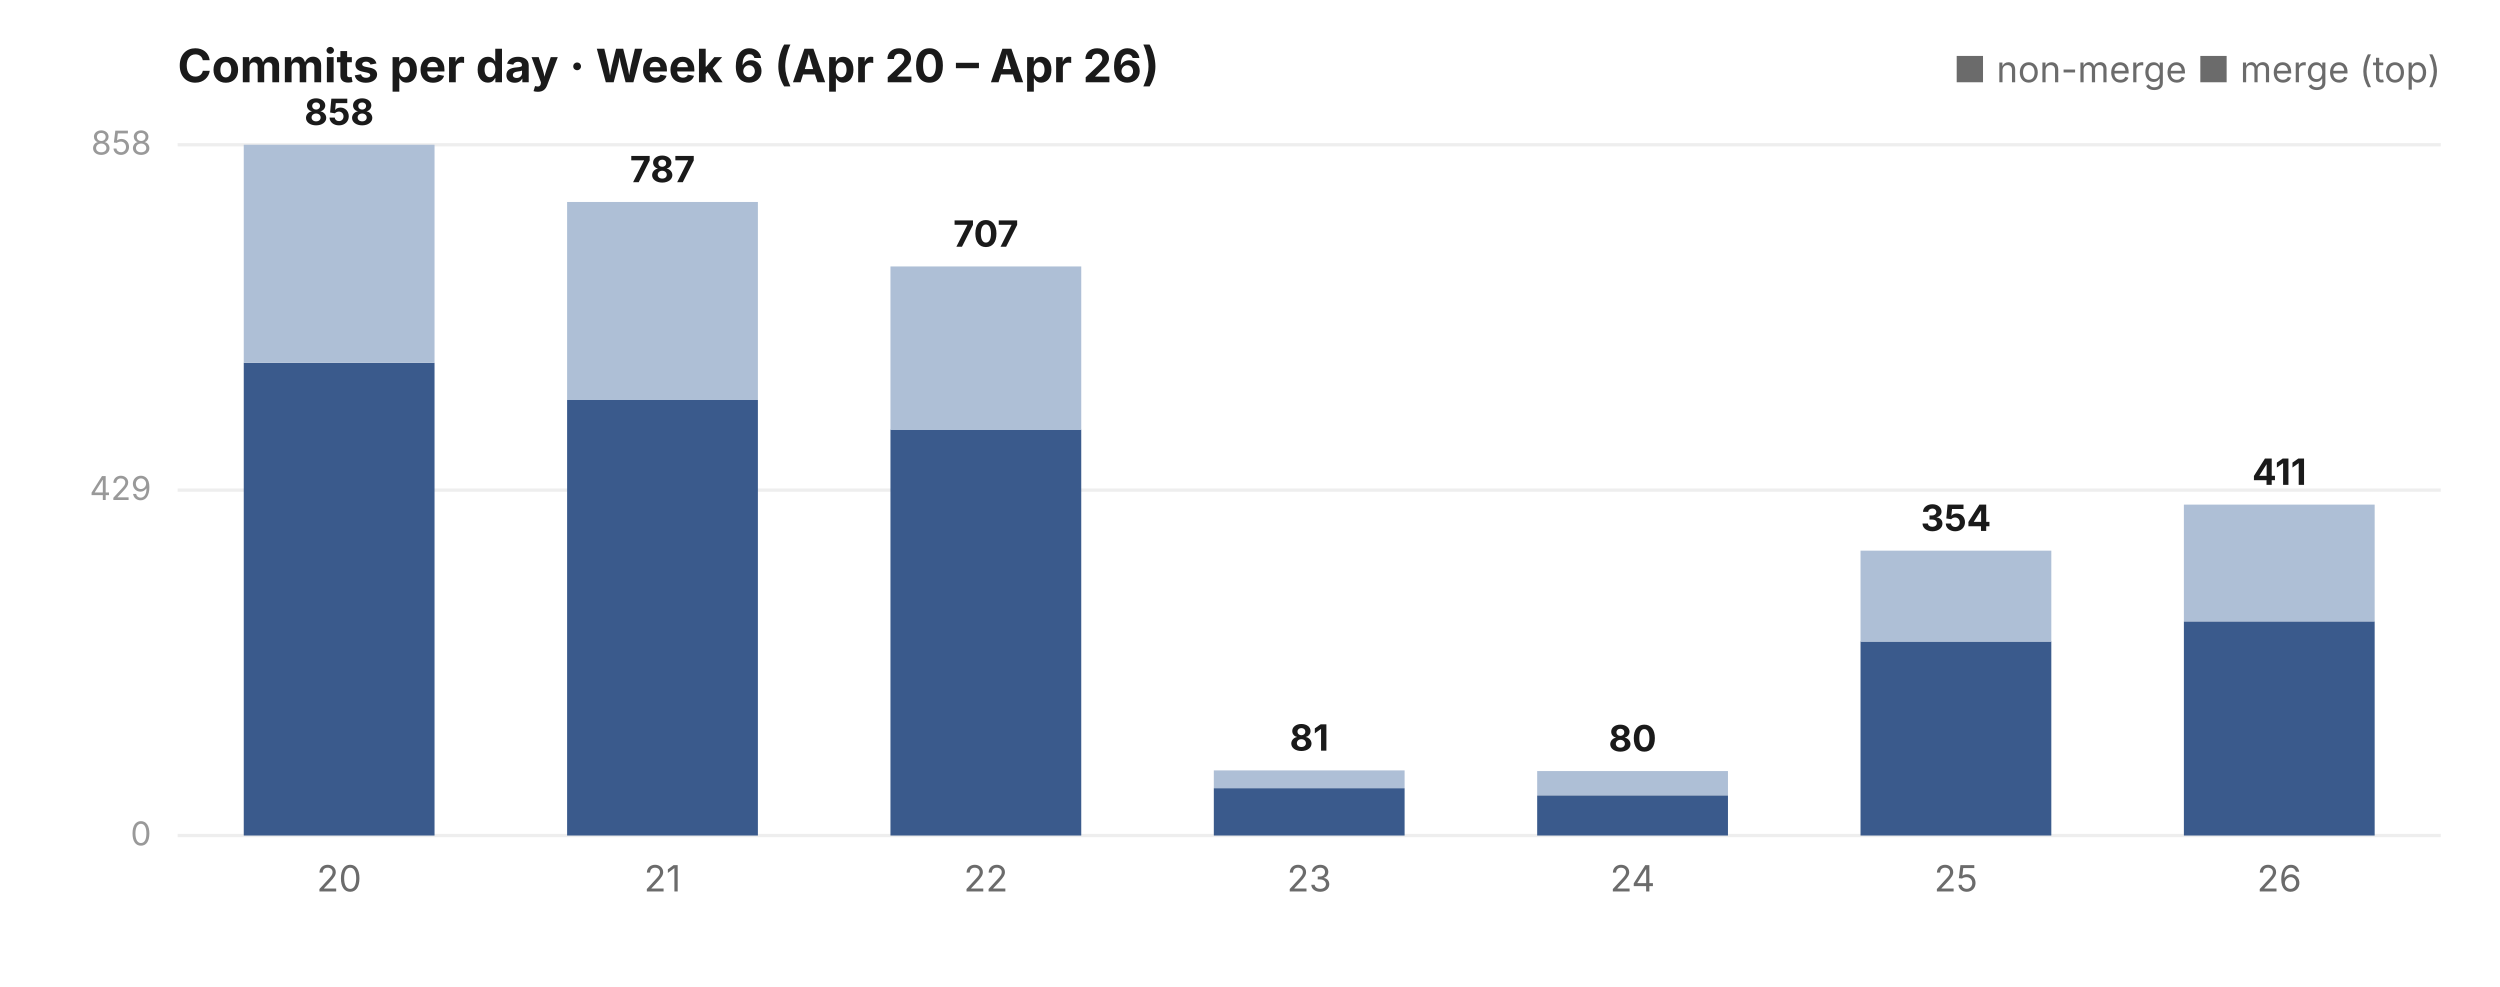
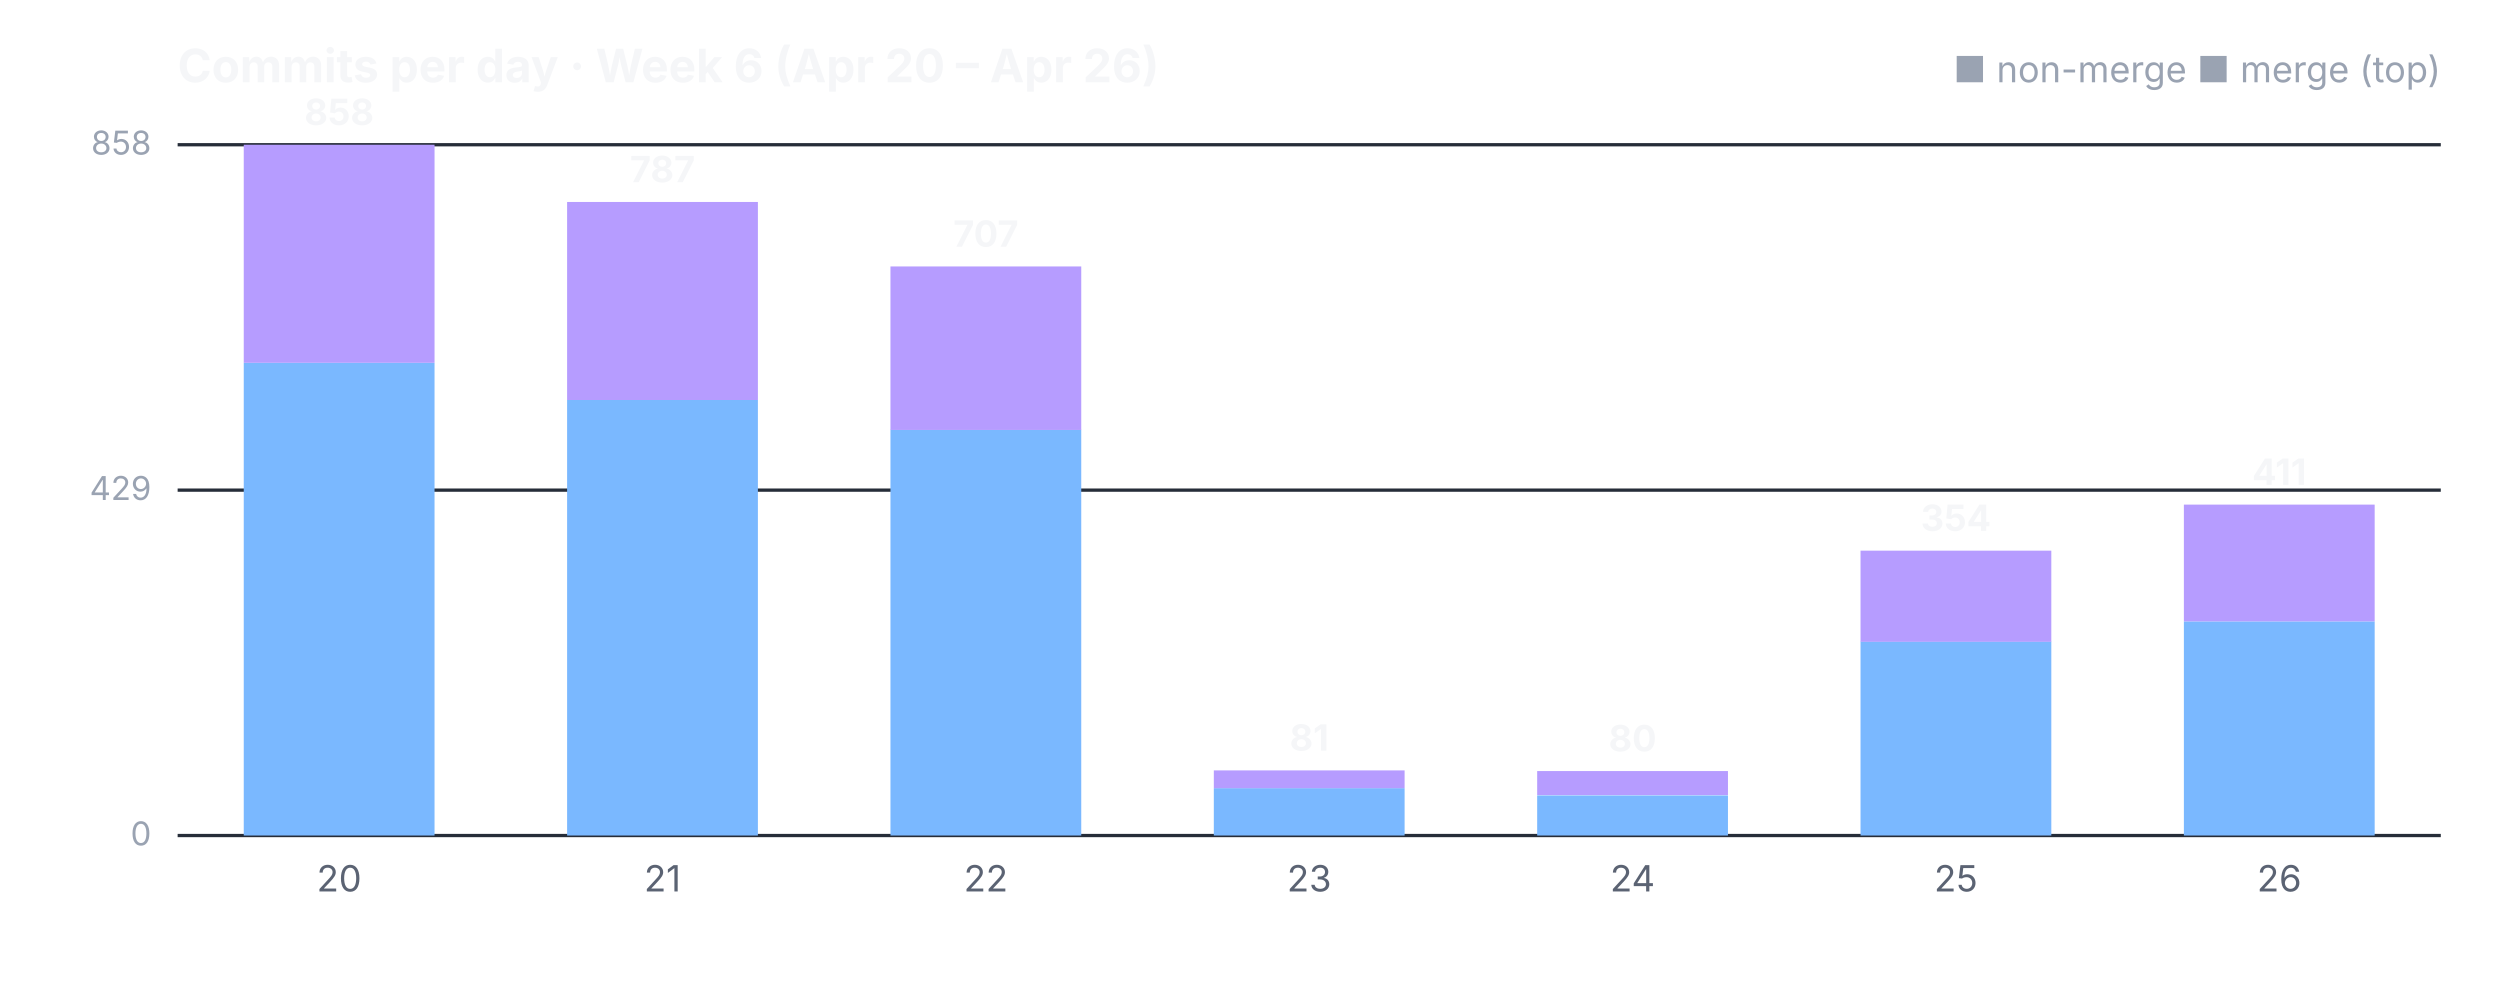
- <svg xmlns="http://www.w3.org/2000/svg" viewBox="0 0 760 300" width="760" height="300" style="max-width:100%;height:auto;font-family:-apple-system,Segoe UI,sans-serif;background:#fff;border:1px solid #e7e7e4;border-radius:8px">
-   <text x="54" y="25" font-size="14" font-weight="700" fill="#1a1a1a">Commits per day · Week 6 (Apr 20 – Apr 26)</text>
-   <text x="742" y="25" font-size="11" fill="#6b6b6b" text-anchor="end">■ non-merge ■ merge (top)</text>
-   <line x1="54" y1="254.0" x2="742" y2="254.0" stroke="#eee" />
-   <text x="46" y="257.0" font-size="10" fill="#999" text-anchor="end">0</text>
-   <line x1="54" y1="149.0" x2="742" y2="149.0" stroke="#eee" />
-   <text x="46" y="152.0" font-size="10" fill="#999" text-anchor="end">429</text>
-   <line x1="54" y1="44.0" x2="742" y2="44.0" stroke="#eee" />
-   <text x="46" y="47.0" font-size="10" fill="#999" text-anchor="end">858</text>
-   <rect x="74.1" y="110.3" width="58.0" height="143.7" fill="#3a5a8c" />
-   <rect x="74.1" y="44.0" width="58.0" height="66.3" fill="#aebfd6" />
-   <text x="103.1" y="271.0" font-size="11" fill="#6b6b6b" text-anchor="middle">20</text>
-   <text x="103.1" y="38.0" font-size="11" fill="#1a1a1a" text-anchor="middle" font-weight="700">858</text>
-   <rect x="172.4" y="121.6" width="58.0" height="132.4" fill="#3a5a8c" />
-   <rect x="172.4" y="61.4" width="58.0" height="60.2" fill="#aebfd6" />
-   <text x="201.4" y="271.0" font-size="11" fill="#6b6b6b" text-anchor="middle">21</text>
-   <text x="201.4" y="55.4" font-size="11" fill="#1a1a1a" text-anchor="middle" font-weight="700">787</text>
-   <rect x="270.7" y="130.6" width="58.0" height="123.4" fill="#3a5a8c" />
-   <rect x="270.7" y="81.0" width="58.0" height="49.7" fill="#aebfd6" />
-   <text x="299.7" y="271.0" font-size="11" fill="#6b6b6b" text-anchor="middle">22</text>
-   <text x="299.7" y="75.0" font-size="11" fill="#1a1a1a" text-anchor="middle" font-weight="700">707</text>
-   <rect x="369.0" y="239.6" width="58.0" height="14.4" fill="#3a5a8c" />
-   <rect x="369.0" y="234.2" width="58.0" height="5.4" fill="#aebfd6" />
-   <text x="398.0" y="271.0" font-size="11" fill="#6b6b6b" text-anchor="middle">23</text>
-   <text x="398.0" y="228.2" font-size="11" fill="#1a1a1a" text-anchor="middle" font-weight="700">81</text>
-   <rect x="467.3" y="241.8" width="58.0" height="12.2" fill="#3a5a8c" />
-   <rect x="467.3" y="234.4" width="58.0" height="7.3" fill="#aebfd6" />
-   <text x="496.3" y="271.0" font-size="11" fill="#6b6b6b" text-anchor="middle">24</text>
-   <text x="496.3" y="228.4" font-size="11" fill="#1a1a1a" text-anchor="middle" font-weight="700">80</text>
-   <rect x="565.6" y="195.0" width="58.0" height="59.0" fill="#3a5a8c" />
-   <rect x="565.6" y="167.4" width="58.0" height="27.7" fill="#aebfd6" />
-   <text x="594.6" y="271.0" font-size="11" fill="#6b6b6b" text-anchor="middle">25</text>
-   <text x="594.6" y="161.4" font-size="11" fill="#1a1a1a" text-anchor="middle" font-weight="700">354</text>
-   <rect x="663.9" y="188.9" width="58.0" height="65.1" fill="#3a5a8c" />
-   <rect x="663.9" y="153.4" width="58.0" height="35.5" fill="#aebfd6" />
-   <text x="692.9" y="271.0" font-size="11" fill="#6b6b6b" text-anchor="middle">26</text>
-   <text x="692.9" y="147.4" font-size="11" fill="#1a1a1a" text-anchor="middle" font-weight="700">411</text>
+ <svg xmlns="http://www.w3.org/2000/svg" viewBox="0 0 760 300" width="760" height="300" style="max-width:100%;height:auto;font-family:-apple-system,Segoe UI,sans-serif;background:#101319;border:1px solid #36404f;border-radius:8px">
+   <text x="54" y="25" font-size="14" font-weight="700" fill="#f5f6f8">Commits per day · Week 6 (Apr 20 – Apr 26)</text>
+   <text x="742" y="25" font-size="11" fill="#9aa3b2" text-anchor="end">■ non-merge ■ merge (top)</text>
+   <line x1="54" y1="254.0" x2="742" y2="254.0" stroke="#262d39" />
+   <text x="46" y="257.0" font-size="10" fill="#9aa3b2" text-anchor="end">0</text>
+   <line x1="54" y1="149.0" x2="742" y2="149.0" stroke="#262d39" />
+   <text x="46" y="152.0" font-size="10" fill="#9aa3b2" text-anchor="end">429</text>
+   <line x1="54" y1="44.0" x2="742" y2="44.0" stroke="#262d39" />
+   <text x="46" y="47.0" font-size="10" fill="#9aa3b2" text-anchor="end">858</text>
+   <rect x="74.1" y="110.3" width="58.0" height="143.7" fill="#7ab8ff" />
+   <rect x="74.1" y="44.0" width="58.0" height="66.3" fill="#b69cff" />
+   <text x="103.1" y="271.0" font-size="11" fill="#5b6373" text-anchor="middle">20</text>
+   <text x="103.1" y="38.0" font-size="11" fill="#f5f6f8" text-anchor="middle" font-weight="700">858</text>
+   <rect x="172.4" y="121.6" width="58.0" height="132.4" fill="#7ab8ff" />
+   <rect x="172.4" y="61.4" width="58.0" height="60.2" fill="#b69cff" />
+   <text x="201.4" y="271.0" font-size="11" fill="#5b6373" text-anchor="middle">21</text>
+   <text x="201.4" y="55.4" font-size="11" fill="#f5f6f8" text-anchor="middle" font-weight="700">787</text>
+   <rect x="270.7" y="130.6" width="58.0" height="123.4" fill="#7ab8ff" />
+   <rect x="270.7" y="81.0" width="58.0" height="49.7" fill="#b69cff" />
+   <text x="299.7" y="271.0" font-size="11" fill="#5b6373" text-anchor="middle">22</text>
+   <text x="299.7" y="75.0" font-size="11" fill="#f5f6f8" text-anchor="middle" font-weight="700">707</text>
+   <rect x="369.0" y="239.6" width="58.0" height="14.4" fill="#7ab8ff" />
+   <rect x="369.0" y="234.2" width="58.0" height="5.4" fill="#b69cff" />
+   <text x="398.0" y="271.0" font-size="11" fill="#5b6373" text-anchor="middle">23</text>
+   <text x="398.0" y="228.2" font-size="11" fill="#f5f6f8" text-anchor="middle" font-weight="700">81</text>
+   <rect x="467.3" y="241.8" width="58.0" height="12.2" fill="#7ab8ff" />
+   <rect x="467.3" y="234.4" width="58.0" height="7.3" fill="#b69cff" />
+   <text x="496.3" y="271.0" font-size="11" fill="#5b6373" text-anchor="middle">24</text>
+   <text x="496.3" y="228.4" font-size="11" fill="#f5f6f8" text-anchor="middle" font-weight="700">80</text>
+   <rect x="565.6" y="195.0" width="58.0" height="59.0" fill="#7ab8ff" />
+   <rect x="565.6" y="167.4" width="58.0" height="27.7" fill="#b69cff" />
+   <text x="594.6" y="271.0" font-size="11" fill="#5b6373" text-anchor="middle">25</text>
+   <text x="594.6" y="161.4" font-size="11" fill="#f5f6f8" text-anchor="middle" font-weight="700">354</text>
+   <rect x="663.9" y="188.9" width="58.0" height="65.1" fill="#7ab8ff" />
+   <rect x="663.9" y="153.4" width="58.0" height="35.5" fill="#b69cff" />
+   <text x="692.9" y="271.0" font-size="11" fill="#5b6373" text-anchor="middle">26</text>
+   <text x="692.9" y="147.4" font-size="11" fill="#f5f6f8" text-anchor="middle" font-weight="700">411</text>
</svg>
